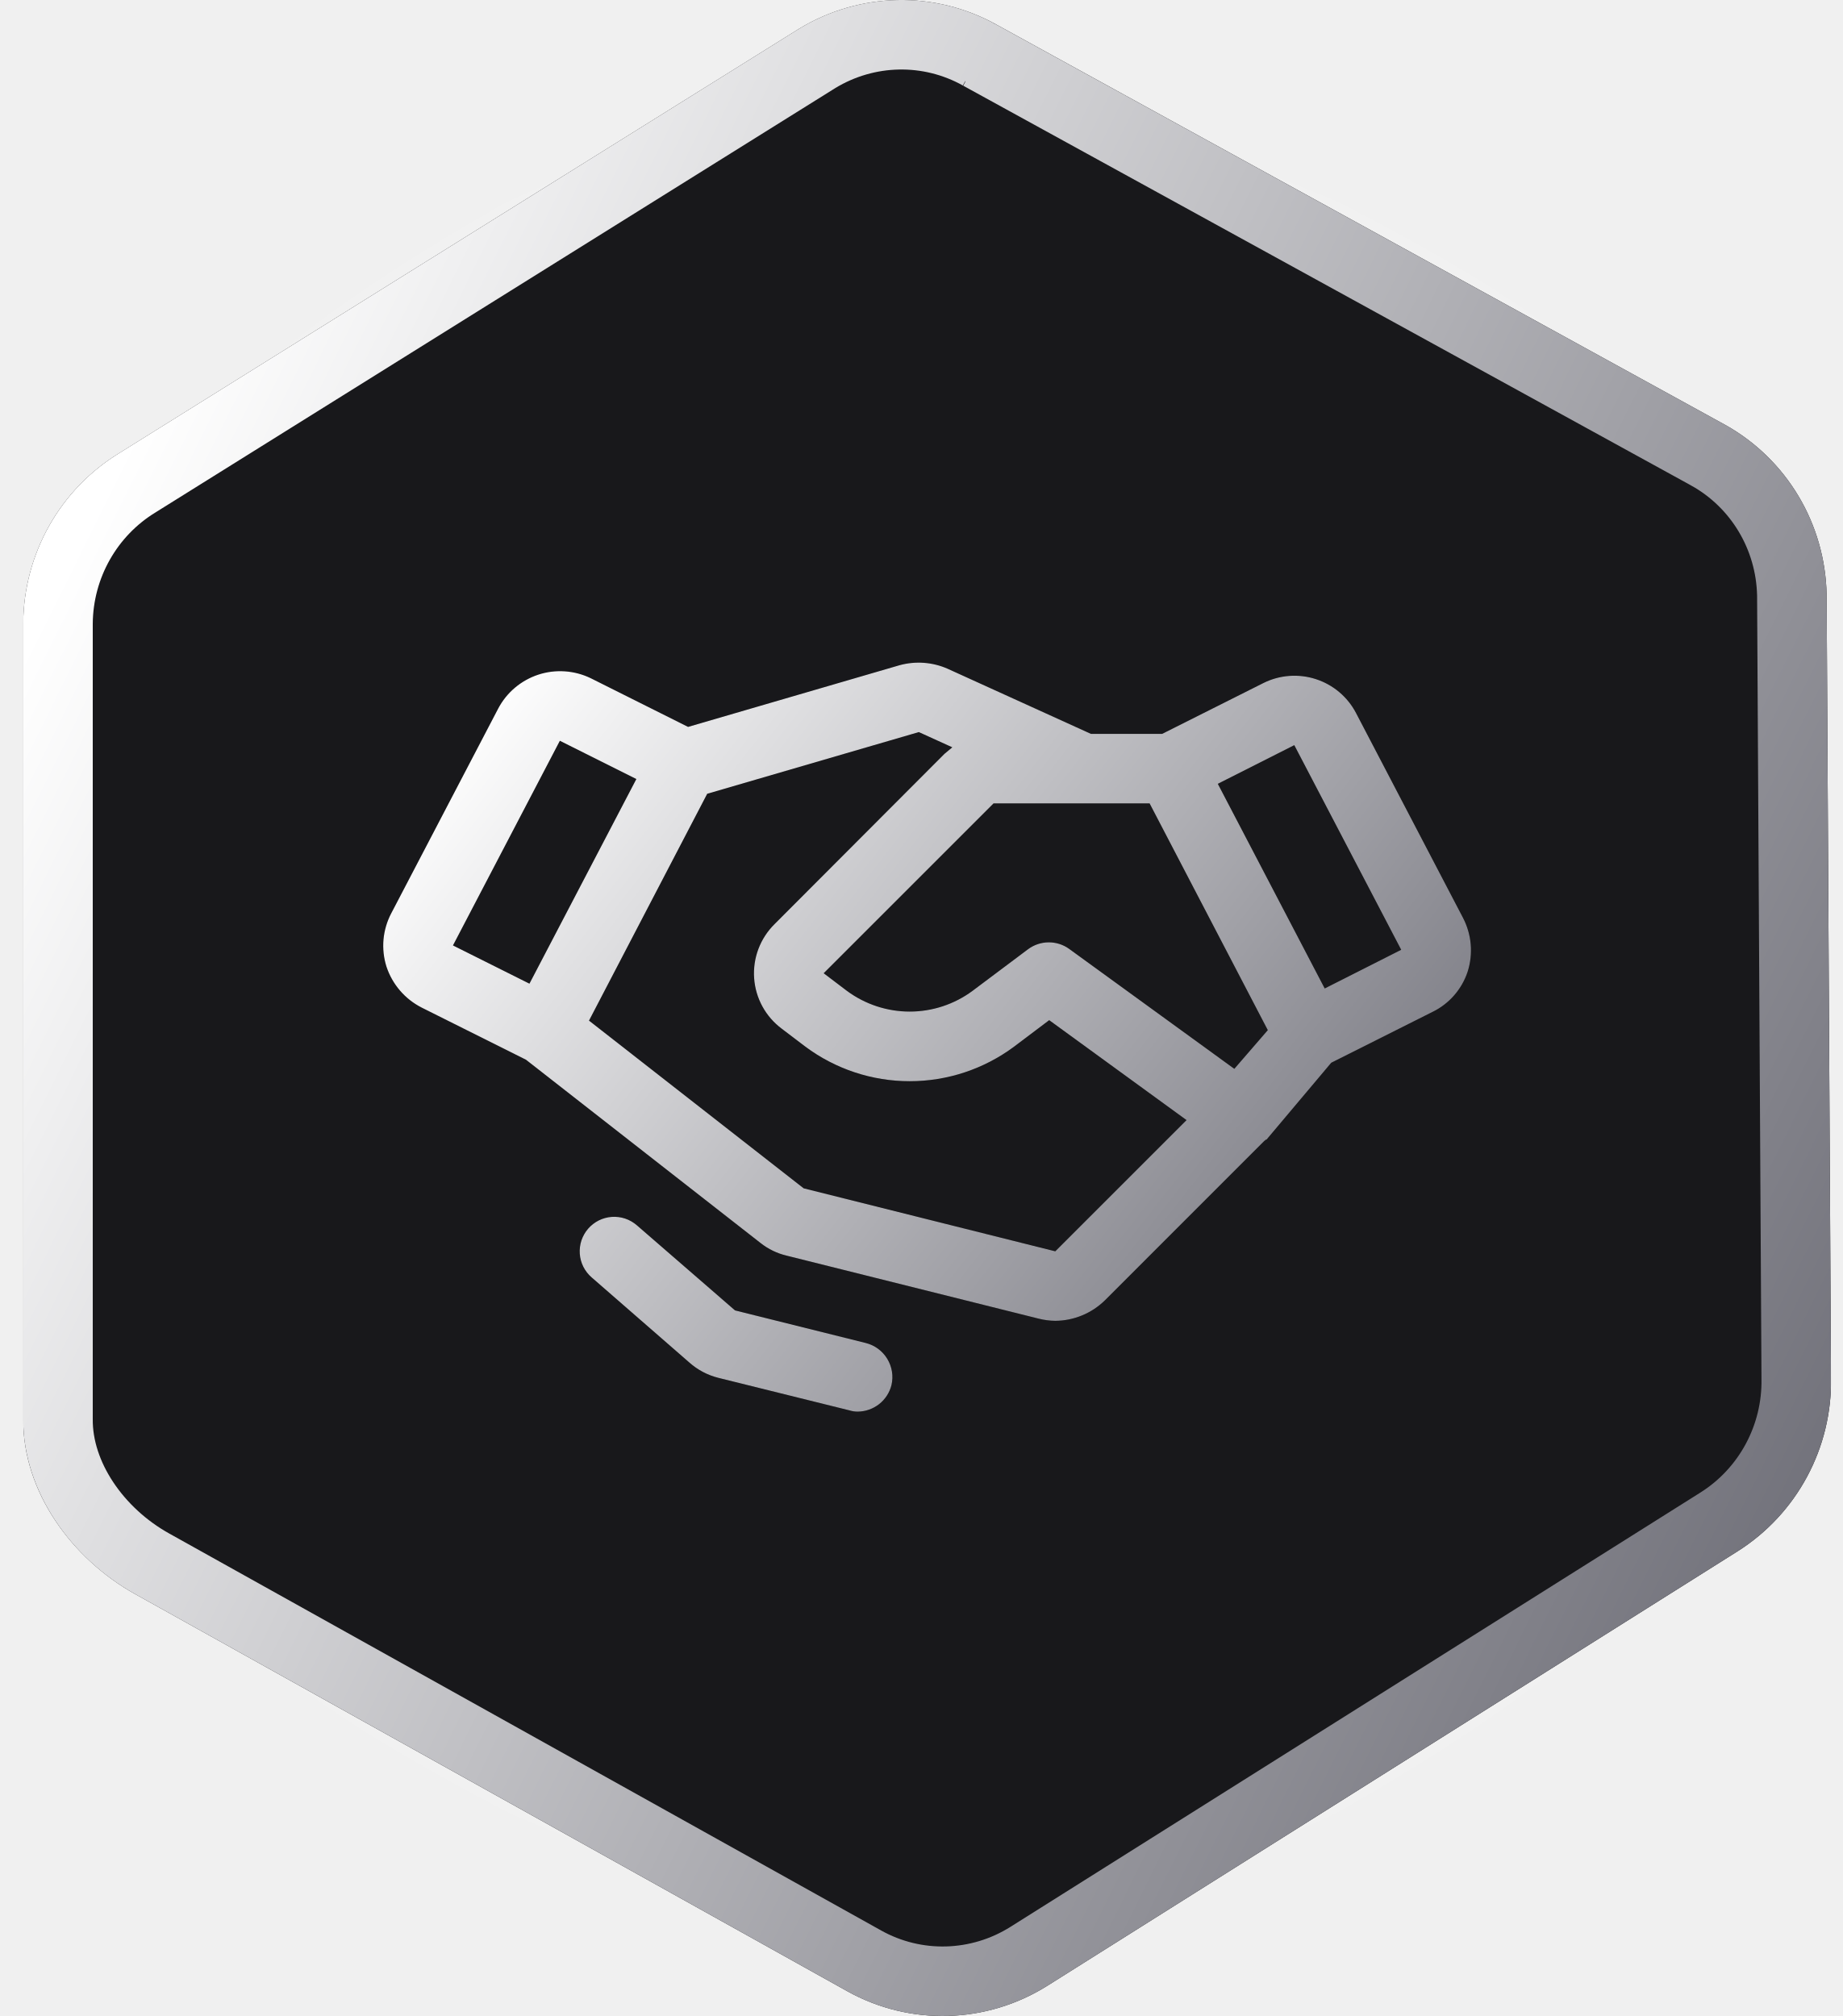
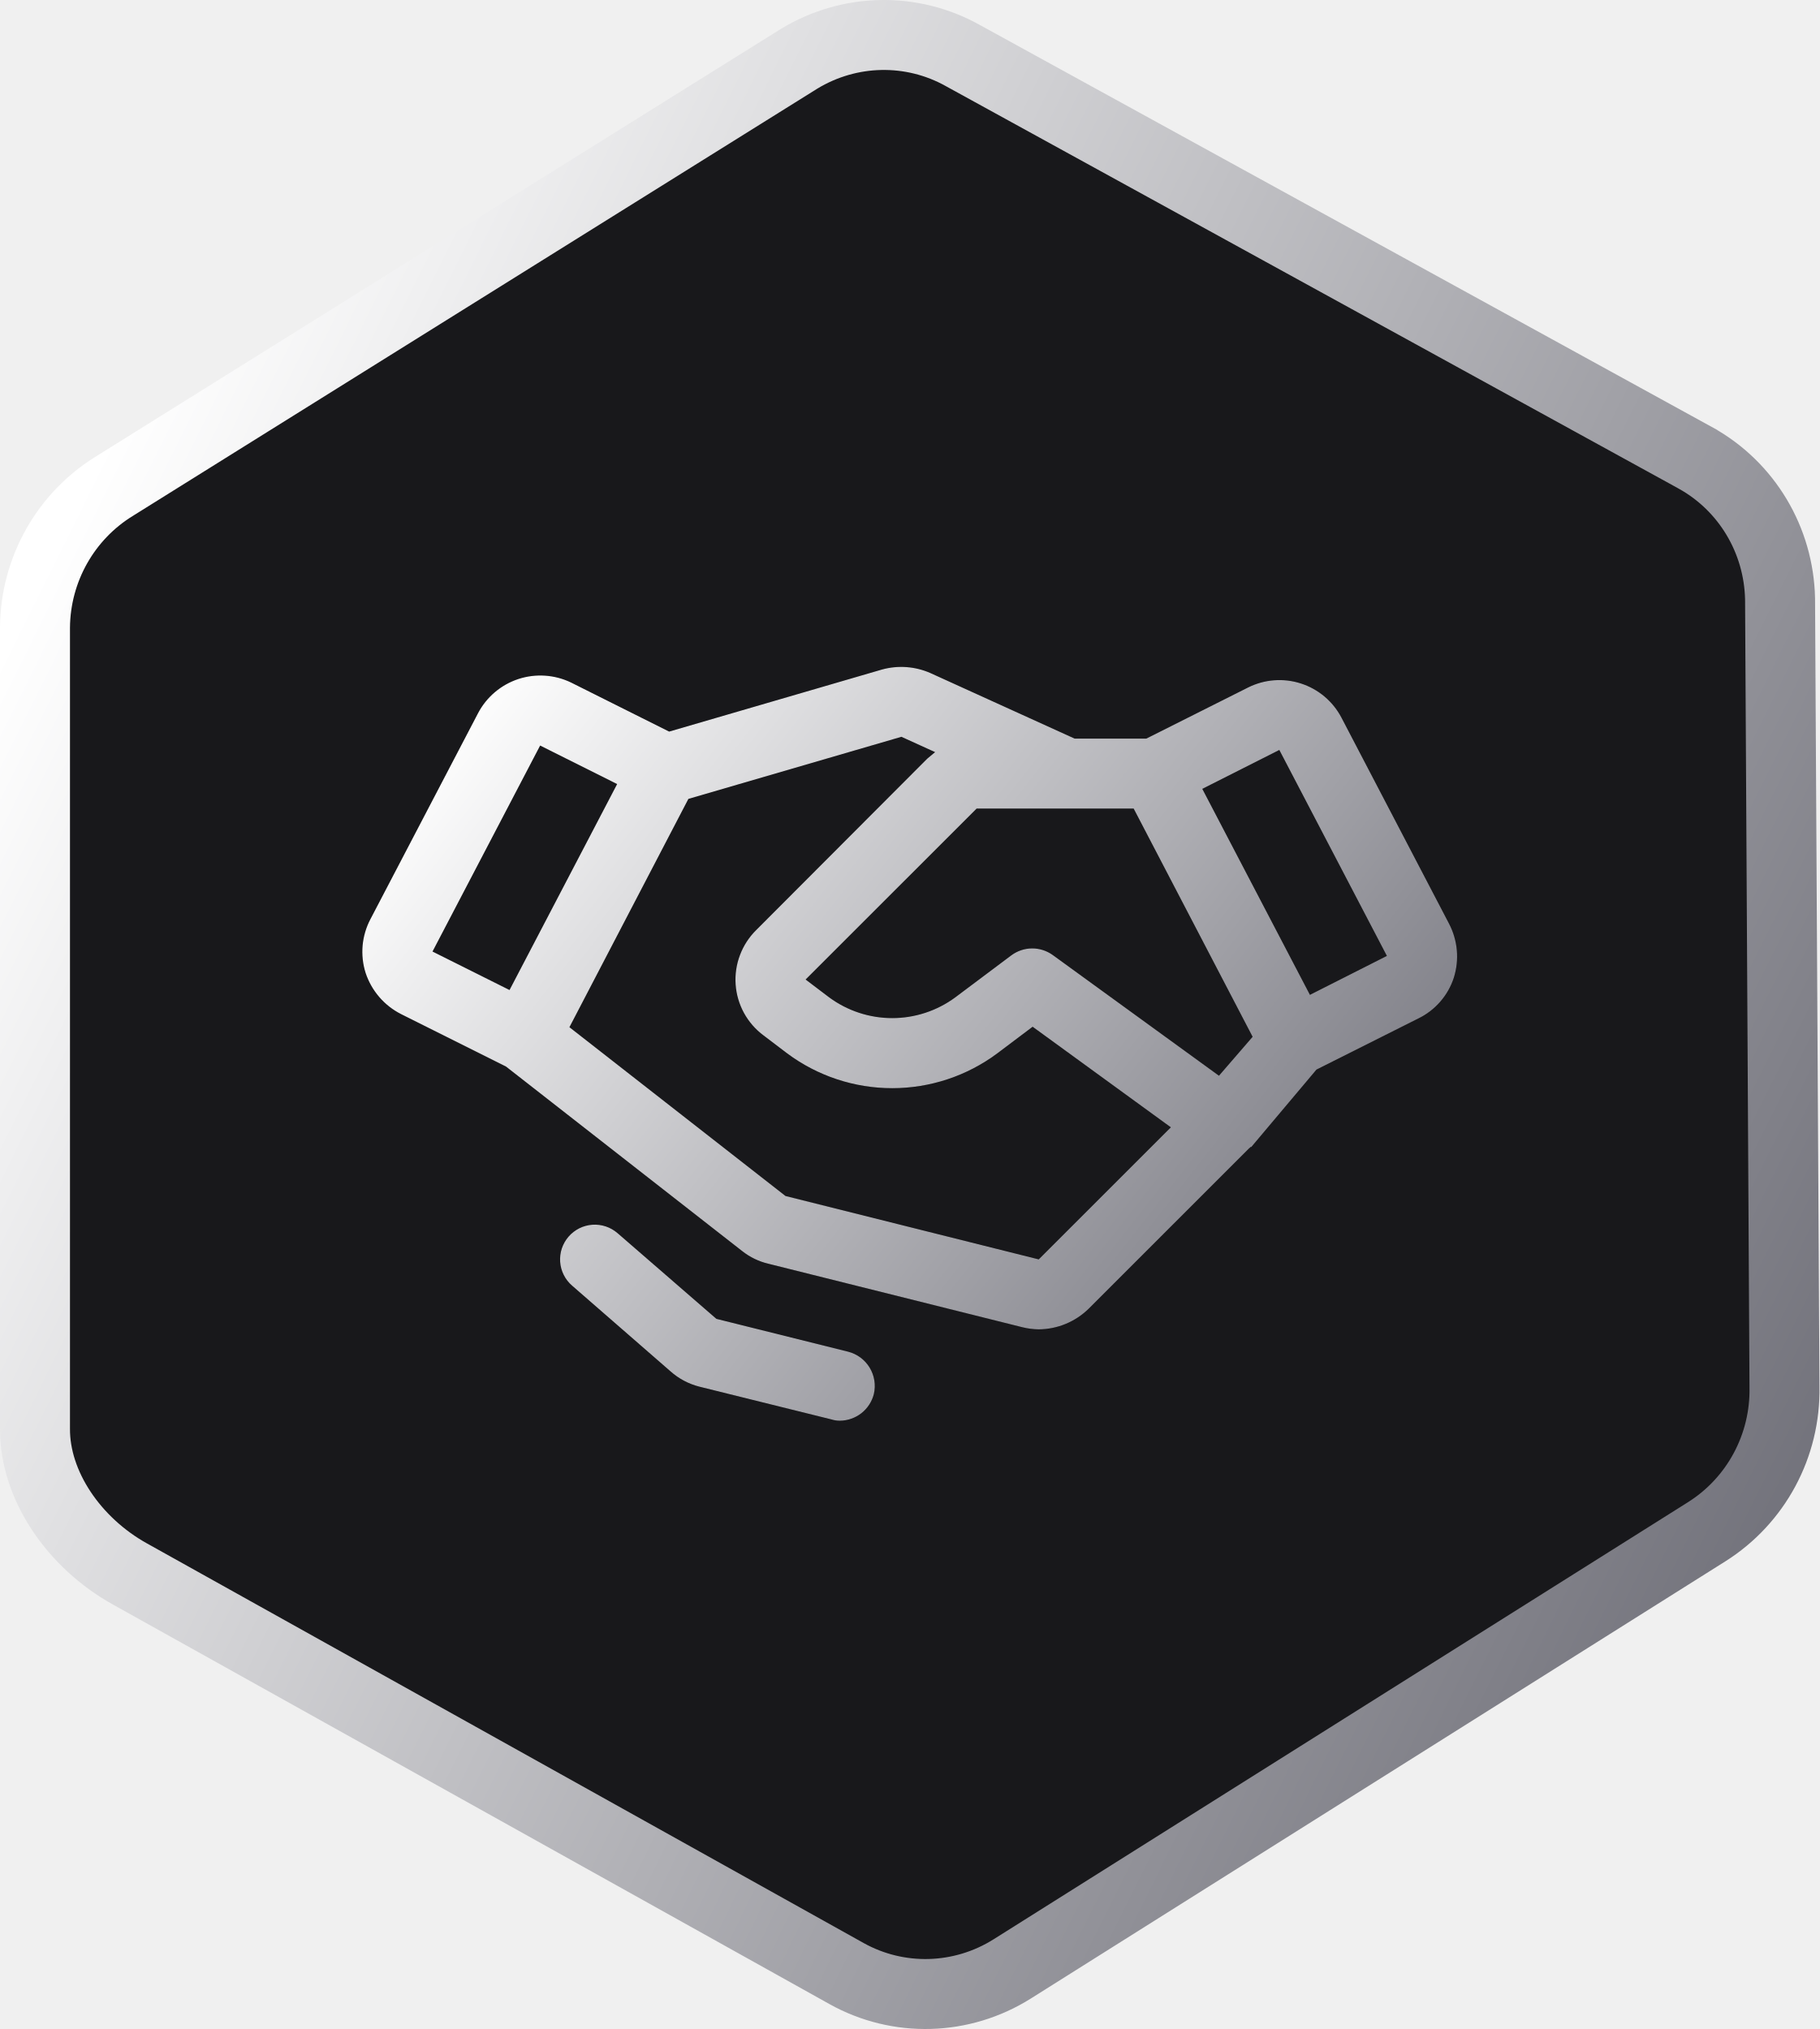
- <svg xmlns="http://www.w3.org/2000/svg" width="53" height="58" viewBox="0 0 53 58" fill="none">
-   <g clip-path="url(#clip0_1108_50667)">
-     <g filter="url(#filter0_d_1108_50667)">
-       <path d="M3.435 13.033L22.982 0.829C24.726 -0.233 26.894 -0.277 28.669 0.712L49.626 12.225C51.39 13.209 52.5 15.066 52.541 17.104L52.667 39.624C52.708 41.654 51.685 43.557 49.974 44.635L30.133 57.126C28.379 58.23 26.175 58.292 24.373 57.288L3.886 45.861C2.074 44.851 0.654 42.92 0.668 40.826L0.668 17.934C0.681 15.929 1.73 14.071 3.435 13.033Z" fill="#18181B" />
-       <path d="M3.955 13.887L3.955 13.887L3.964 13.881L23.506 1.68C24.943 0.807 26.725 0.773 28.182 1.586L28.181 1.586L28.187 1.589L49.139 13.098C49.14 13.099 49.141 13.099 49.142 13.1C50.588 13.908 51.505 15.434 51.541 17.118L51.667 39.629L51.667 39.637L51.667 39.644C51.701 41.326 50.854 42.899 49.441 43.788L29.6 56.28C28.154 57.191 26.34 57.24 24.86 56.414L4.373 44.988C2.795 44.108 1.657 42.474 1.668 40.832V40.826L1.668 17.94C1.668 17.939 1.668 17.938 1.668 17.937C1.68 16.278 2.549 14.743 3.955 13.887Z" stroke="url(#paint0_linear_1108_50667)" stroke-width="2" />
-     </g>
-     <g clip-path="url(#clip1_1108_50667)">
-       <path d="M42.079 26.4L39.004 20.512C38.762 20.049 38.347 19.699 37.849 19.538C37.352 19.377 36.81 19.417 36.342 19.65L33.429 21.113H31.379L27.254 19.238C26.821 19.048 26.336 19.013 25.879 19.137L19.792 20.913L16.992 19.512C16.521 19.284 15.98 19.247 15.483 19.41C14.986 19.574 14.572 19.924 14.329 20.387L11.254 26.275C11.131 26.509 11.055 26.766 11.031 27.03C11.008 27.294 11.037 27.56 11.117 27.812C11.286 28.322 11.65 28.745 12.129 28.988L15.129 30.488L21.879 35.763C22.1 35.937 22.356 36.061 22.629 36.125L29.879 37.938C30.035 37.977 30.194 37.998 30.354 38C30.887 37.996 31.398 37.785 31.779 37.413L36.379 32.812H36.392C36.392 32.8 36.404 32.8 36.404 32.788H36.429L38.292 30.575L41.204 29.113C41.443 28.997 41.655 28.834 41.829 28.634C42.003 28.434 42.135 28.202 42.217 27.95C42.297 27.695 42.327 27.427 42.303 27.161C42.279 26.895 42.203 26.637 42.079 26.4ZM35.504 30.75L30.754 27.3C30.581 27.175 30.372 27.109 30.159 27.111C29.945 27.113 29.738 27.184 29.567 27.312L27.967 28.512C27.445 28.896 26.815 29.103 26.167 29.103C25.519 29.103 24.889 28.896 24.367 28.512L23.692 28L28.579 23.113H33.067L36.467 29.637L35.504 30.75ZM16.104 21.312L18.304 22.413L15.229 28.3L13.029 27.2L16.104 21.312ZM30.354 36L23.117 34.188L16.942 29.363L20.342 22.837L26.429 21.062L27.392 21.5L27.167 21.688L22.279 26.587C22.075 26.789 21.917 27.032 21.815 27.301C21.714 27.569 21.672 27.856 21.692 28.143C21.712 28.429 21.794 28.707 21.932 28.959C22.07 29.21 22.261 29.429 22.492 29.6L23.167 30.113C24.034 30.758 25.086 31.106 26.167 31.106C27.248 31.106 28.3 30.758 29.167 30.113L30.179 29.35L34.129 32.225L30.354 36ZM40.304 27.325L38.104 28.438L35.029 22.55L37.229 21.438L40.304 27.325ZM25.642 39.85C25.587 40.067 25.461 40.26 25.285 40.398C25.108 40.535 24.891 40.611 24.667 40.612C24.586 40.612 24.506 40.599 24.429 40.575L20.654 39.638C20.348 39.56 20.065 39.41 19.829 39.2L17.017 36.75C16.919 36.665 16.838 36.561 16.779 36.444C16.721 36.328 16.686 36.201 16.677 36.071C16.668 35.941 16.684 35.81 16.725 35.686C16.767 35.563 16.832 35.448 16.917 35.35C17.002 35.252 17.106 35.171 17.223 35.112C17.339 35.054 17.466 35.019 17.596 35.01C17.726 35.001 17.857 35.017 17.98 35.058C18.104 35.099 18.218 35.165 18.317 35.25L21.142 37.7L24.904 38.638C25.162 38.703 25.383 38.866 25.521 39.093C25.659 39.32 25.703 39.592 25.642 39.85Z" fill="black" />
-       <path d="M42.079 26.4L39.004 20.512C38.762 20.049 38.347 19.699 37.849 19.538C37.352 19.377 36.81 19.417 36.342 19.65L33.429 21.113H31.379L27.254 19.238C26.821 19.048 26.336 19.013 25.879 19.137L19.792 20.913L16.992 19.512C16.521 19.284 15.98 19.247 15.483 19.41C14.986 19.574 14.572 19.924 14.329 20.387L11.254 26.275C11.131 26.509 11.055 26.766 11.031 27.03C11.008 27.294 11.037 27.56 11.117 27.812C11.286 28.322 11.65 28.745 12.129 28.988L15.129 30.488L21.879 35.763C22.1 35.937 22.356 36.061 22.629 36.125L29.879 37.938C30.035 37.977 30.194 37.998 30.354 38C30.887 37.996 31.398 37.785 31.779 37.413L36.379 32.812H36.392C36.392 32.8 36.404 32.8 36.404 32.788H36.429L38.292 30.575L41.204 29.113C41.443 28.997 41.655 28.834 41.829 28.634C42.003 28.434 42.135 28.202 42.217 27.95C42.297 27.695 42.327 27.427 42.303 27.161C42.279 26.895 42.203 26.637 42.079 26.4ZM35.504 30.75L30.754 27.3C30.581 27.175 30.372 27.109 30.159 27.111C29.945 27.113 29.738 27.184 29.567 27.312L27.967 28.512C27.445 28.896 26.815 29.103 26.167 29.103C25.519 29.103 24.889 28.896 24.367 28.512L23.692 28L28.579 23.113H33.067L36.467 29.637L35.504 30.75ZM16.104 21.312L18.304 22.413L15.229 28.3L13.029 27.2L16.104 21.312ZM30.354 36L23.117 34.188L16.942 29.363L20.342 22.837L26.429 21.062L27.392 21.5L27.167 21.688L22.279 26.587C22.075 26.789 21.917 27.032 21.815 27.301C21.714 27.569 21.672 27.856 21.692 28.143C21.712 28.429 21.794 28.707 21.932 28.959C22.07 29.21 22.261 29.429 22.492 29.6L23.167 30.113C24.034 30.758 25.086 31.106 26.167 31.106C27.248 31.106 28.3 30.758 29.167 30.113L30.179 29.35L34.129 32.225L30.354 36ZM40.304 27.325L38.104 28.438L35.029 22.55L37.229 21.438L40.304 27.325ZM25.642 39.85C25.587 40.067 25.461 40.26 25.285 40.398C25.108 40.535 24.891 40.611 24.667 40.612C24.586 40.612 24.506 40.599 24.429 40.575L20.654 39.638C20.348 39.56 20.065 39.41 19.829 39.2L17.017 36.75C16.919 36.665 16.838 36.561 16.779 36.444C16.721 36.328 16.686 36.201 16.677 36.071C16.668 35.941 16.684 35.81 16.725 35.686C16.767 35.563 16.832 35.448 16.917 35.35C17.002 35.252 17.106 35.171 17.223 35.112C17.339 35.054 17.466 35.019 17.596 35.01C17.726 35.001 17.857 35.017 17.98 35.058C18.104 35.099 18.218 35.165 18.317 35.25L21.142 37.7L24.904 38.638C25.162 38.703 25.383 38.866 25.521 39.093C25.659 39.32 25.703 39.592 25.642 39.85Z" fill="url(#paint1_linear_1108_50667)" />
-     </g>
-   </g>
+ <svg xmlns="http://www.w3.org/2000/svg" width="52" height="58" viewBox="0 0 52 58" fill="none">
+   <path d="M3.287 13.887L3.287 13.887L3.296 13.881L22.838 1.68C24.276 0.807 26.057 0.773 27.514 1.586L27.514 1.586L27.519 1.589L48.471 13.098C48.472 13.099 48.473 13.099 48.474 13.1C49.92 13.908 50.837 15.434 50.873 17.118L50.999 39.629L50.999 39.637L50.999 39.644C51.033 41.326 50.186 42.899 48.773 43.788L28.932 56.28C27.486 57.191 25.672 57.24 24.192 56.414L3.705 44.988C2.127 44.108 0.989 42.474 1 40.832V40.826L1 17.94C1 17.939 1 17.938 1 17.937C1.012 16.278 1.881 14.743 3.287 13.887Z" fill="#18181B" stroke="url(#paint0_linear_1108_50667)" stroke-width="2" />
+   <path d="M41.411 26.4L38.337 20.512C38.094 20.049 37.679 19.699 37.181 19.538C36.684 19.377 36.142 19.417 35.674 19.65L32.761 21.113H30.712L26.587 19.238C26.153 19.048 25.668 19.013 25.212 19.137L19.124 20.913L16.324 19.512C15.854 19.284 15.312 19.247 14.815 19.41C14.318 19.574 13.905 19.924 13.662 20.387L10.586 26.275C10.463 26.509 10.387 26.766 10.363 27.03C10.34 27.294 10.369 27.56 10.449 27.812C10.618 28.322 10.982 28.745 11.461 28.988L14.461 30.488L21.212 35.763C21.432 35.937 21.688 36.061 21.962 36.125L29.212 37.938C29.367 37.977 29.526 37.998 29.686 38C30.22 37.996 30.73 37.785 31.111 37.413L35.712 32.812H35.724C35.724 32.8 35.736 32.8 35.736 32.788H35.761L37.624 30.575L40.536 29.113C40.775 28.997 40.987 28.834 41.161 28.634C41.335 28.434 41.467 28.202 41.549 27.95C41.629 27.695 41.659 27.427 41.635 27.161C41.611 26.895 41.535 26.637 41.411 26.4ZM34.837 30.75L30.087 27.3C29.913 27.175 29.704 27.109 29.491 27.111C29.277 27.113 29.07 27.184 28.899 27.312L27.299 28.512C26.777 28.896 26.147 29.103 25.499 29.103C24.851 29.103 24.221 28.896 23.699 28.512L23.024 28L27.912 23.113H32.399L35.799 29.637L34.837 30.75ZM15.437 21.312L17.637 22.413L14.562 28.3L12.361 27.2L15.437 21.312ZM29.686 36L22.449 34.188L16.274 29.363L19.674 22.837L25.762 21.062L26.724 21.5L26.499 21.688L21.611 26.587C21.407 26.789 21.249 27.032 21.148 27.301C21.046 27.569 21.004 27.856 21.024 28.143C21.044 28.429 21.126 28.707 21.264 28.959C21.402 29.21 21.593 29.429 21.824 29.6L22.499 30.113C23.366 30.758 24.418 31.106 25.499 31.106C26.58 31.106 27.632 30.758 28.499 30.113L29.512 29.35L33.462 32.225L29.686 36ZM39.636 27.325L37.437 28.438L34.361 22.55L36.562 21.438L39.636 27.325ZM24.974 39.85C24.919 40.067 24.793 40.26 24.617 40.398C24.44 40.535 24.223 40.611 23.999 40.612C23.918 40.612 23.838 40.599 23.762 40.575L19.986 39.638C19.68 39.56 19.397 39.41 19.162 39.2L16.349 36.75C16.25 36.665 16.17 36.561 16.111 36.444C16.053 36.328 16.018 36.201 16.009 36.071C16 35.941 16.016 35.81 16.057 35.686C16.099 35.563 16.164 35.448 16.249 35.35C16.334 35.252 16.438 35.171 16.555 35.112C16.671 35.054 16.798 35.019 16.928 35.01C17.058 35.001 17.189 35.017 17.312 35.058C17.436 35.099 17.55 35.165 17.649 35.25L20.474 37.7L24.236 38.638C24.494 38.703 24.715 38.866 24.853 39.093C24.991 39.32 25.035 39.592 24.974 39.85Z" fill="black" />
+   <path d="M41.411 26.4L38.337 20.512C38.094 20.049 37.679 19.699 37.181 19.538C36.684 19.377 36.142 19.417 35.674 19.65L32.761 21.113H30.712L26.587 19.238C26.153 19.048 25.668 19.013 25.212 19.137L19.124 20.913L16.324 19.512C15.854 19.284 15.312 19.247 14.815 19.41C14.318 19.574 13.905 19.924 13.662 20.387L10.586 26.275C10.463 26.509 10.387 26.766 10.363 27.03C10.34 27.294 10.369 27.56 10.449 27.812C10.618 28.322 10.982 28.745 11.461 28.988L14.461 30.488L21.212 35.763C21.432 35.937 21.688 36.061 21.962 36.125L29.212 37.938C29.367 37.977 29.526 37.998 29.686 38C30.22 37.996 30.73 37.785 31.111 37.413L35.712 32.812H35.724C35.724 32.8 35.736 32.8 35.736 32.788H35.761L37.624 30.575L40.536 29.113C40.775 28.997 40.987 28.834 41.161 28.634C41.335 28.434 41.467 28.202 41.549 27.95C41.629 27.695 41.659 27.427 41.635 27.161C41.611 26.895 41.535 26.637 41.411 26.4ZM34.837 30.75L30.087 27.3C29.913 27.175 29.704 27.109 29.491 27.111C29.277 27.113 29.07 27.184 28.899 27.312L27.299 28.512C26.777 28.896 26.147 29.103 25.499 29.103C24.851 29.103 24.221 28.896 23.699 28.512L23.024 28L27.912 23.113H32.399L35.799 29.637L34.837 30.75ZM15.437 21.312L17.637 22.413L14.562 28.3L12.361 27.2L15.437 21.312ZM29.686 36L22.449 34.188L16.274 29.363L19.674 22.837L25.762 21.062L26.724 21.5L26.499 21.688L21.611 26.587C21.407 26.789 21.249 27.032 21.148 27.301C21.046 27.569 21.004 27.856 21.024 28.143C21.044 28.429 21.126 28.707 21.264 28.959C21.402 29.21 21.593 29.429 21.824 29.6L22.499 30.113C23.366 30.758 24.418 31.106 25.499 31.106C26.58 31.106 27.632 30.758 28.499 30.113L29.512 29.35L33.462 32.225L29.686 36ZM39.636 27.325L37.437 28.438L34.361 22.55L36.562 21.438L39.636 27.325ZM24.974 39.85C24.919 40.067 24.793 40.26 24.617 40.398C24.44 40.535 24.223 40.611 23.999 40.612C23.918 40.612 23.838 40.599 23.762 40.575L19.986 39.638C19.68 39.56 19.397 39.41 19.162 39.2L16.349 36.75C16.25 36.665 16.17 36.561 16.111 36.444C16.053 36.328 16.018 36.201 16.009 36.071C16 35.941 16.016 35.81 16.057 35.686C16.099 35.563 16.164 35.448 16.249 35.35C16.334 35.252 16.438 35.171 16.555 35.112C16.671 35.054 16.798 35.019 16.928 35.01C17.058 35.001 17.189 35.017 17.312 35.058C17.436 35.099 17.55 35.165 17.649 35.25L20.474 37.7L24.236 38.638C24.494 38.703 24.715 38.866 24.853 39.093C24.991 39.32 25.035 39.592 24.974 39.85Z" fill="url(#paint1_linear_1108_50667)" />
  <defs>
-     <filter id="filter0_d_1108_50667" x="-30.332" y="-31" width="114" height="120" filterUnits="userSpaceOnUse" color-interpolation-filters="sRGB">
-       <feFlood flood-opacity="0" result="BackgroundImageFix" />
-       <feColorMatrix in="SourceAlpha" type="matrix" values="0 0 0 0 0 0 0 0 0 0 0 0 0 0 0 0 0 0 127 0" result="hardAlpha" />
-       <feOffset />
-       <feGaussianBlur stdDeviation="15.5" />
-       <feComposite in2="hardAlpha" operator="out" />
-       <feColorMatrix type="matrix" values="0 0 0 0 1 0 0 0 0 1 0 0 0 0 1 0 0 0 0.07 0" />
-       <feBlend mode="normal" in2="BackgroundImageFix" result="effect1_dropShadow_1108_50667" />
-       <feBlend mode="normal" in="SourceGraphic" in2="effect1_dropShadow_1108_50667" result="shape" />
-     </filter>
-     <linearGradient id="paint0_linear_1108_50667" x1="1.178" y1="17.788" x2="52.594" y2="43.34" gradientUnits="userSpaceOnUse">
+     <linearGradient id="paint0_linear_1108_50667" x1="0.51" y1="17.788" x2="51.926" y2="43.34" gradientUnits="userSpaceOnUse">
      <stop stop-color="white" />
      <stop offset="1" stop-color="#71717A" />
    </linearGradient>
-     <linearGradient id="paint1_linear_1108_50667" x1="10.936" y1="23.669" x2="36.068" y2="43.3" gradientUnits="userSpaceOnUse">
+     <linearGradient id="paint1_linear_1108_50667" x1="10.268" y1="23.669" x2="35.4" y2="43.3" gradientUnits="userSpaceOnUse">
      <stop stop-color="white" />
      <stop offset="1" stop-color="#71717A" />
    </linearGradient>
-     <clipPath id="clip0_1108_50667">
-       <rect width="52" height="58" fill="white" transform="translate(0.667969)" />
-     </clipPath>
-     <clipPath id="clip1_1108_50667">
-       <rect width="32" height="32" fill="white" transform="translate(10.668 13)" />
-     </clipPath>
  </defs>
</svg>
